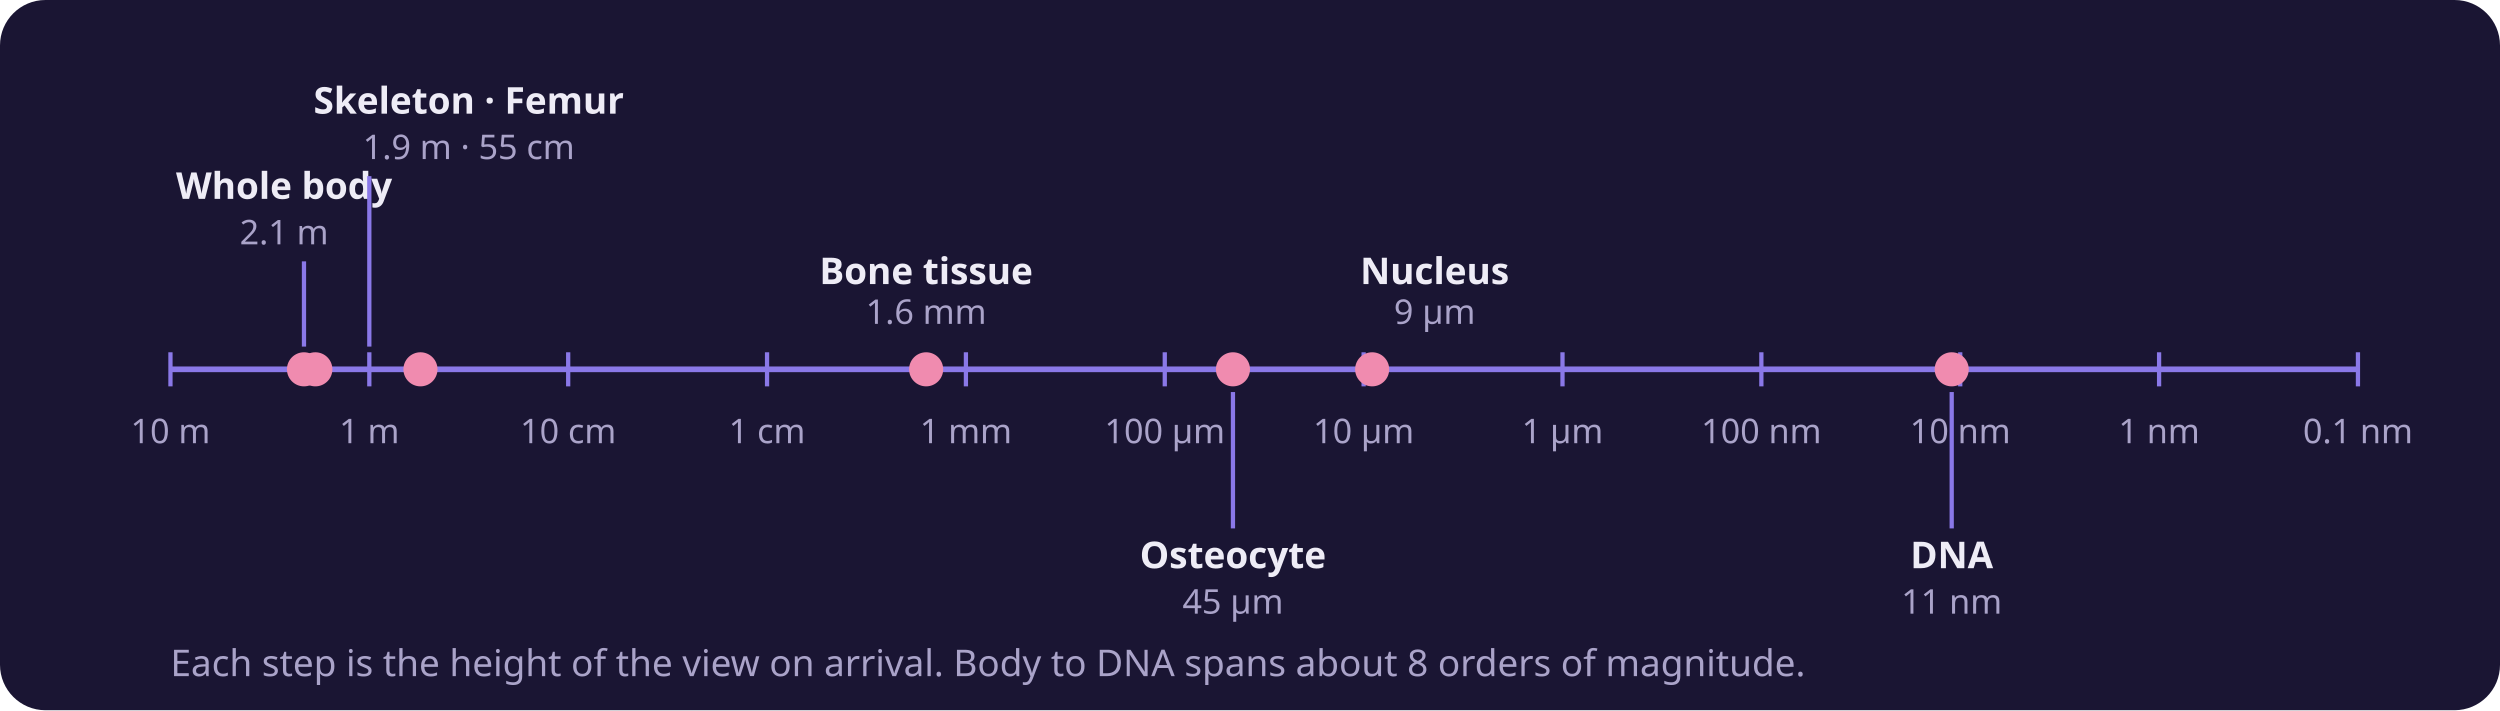
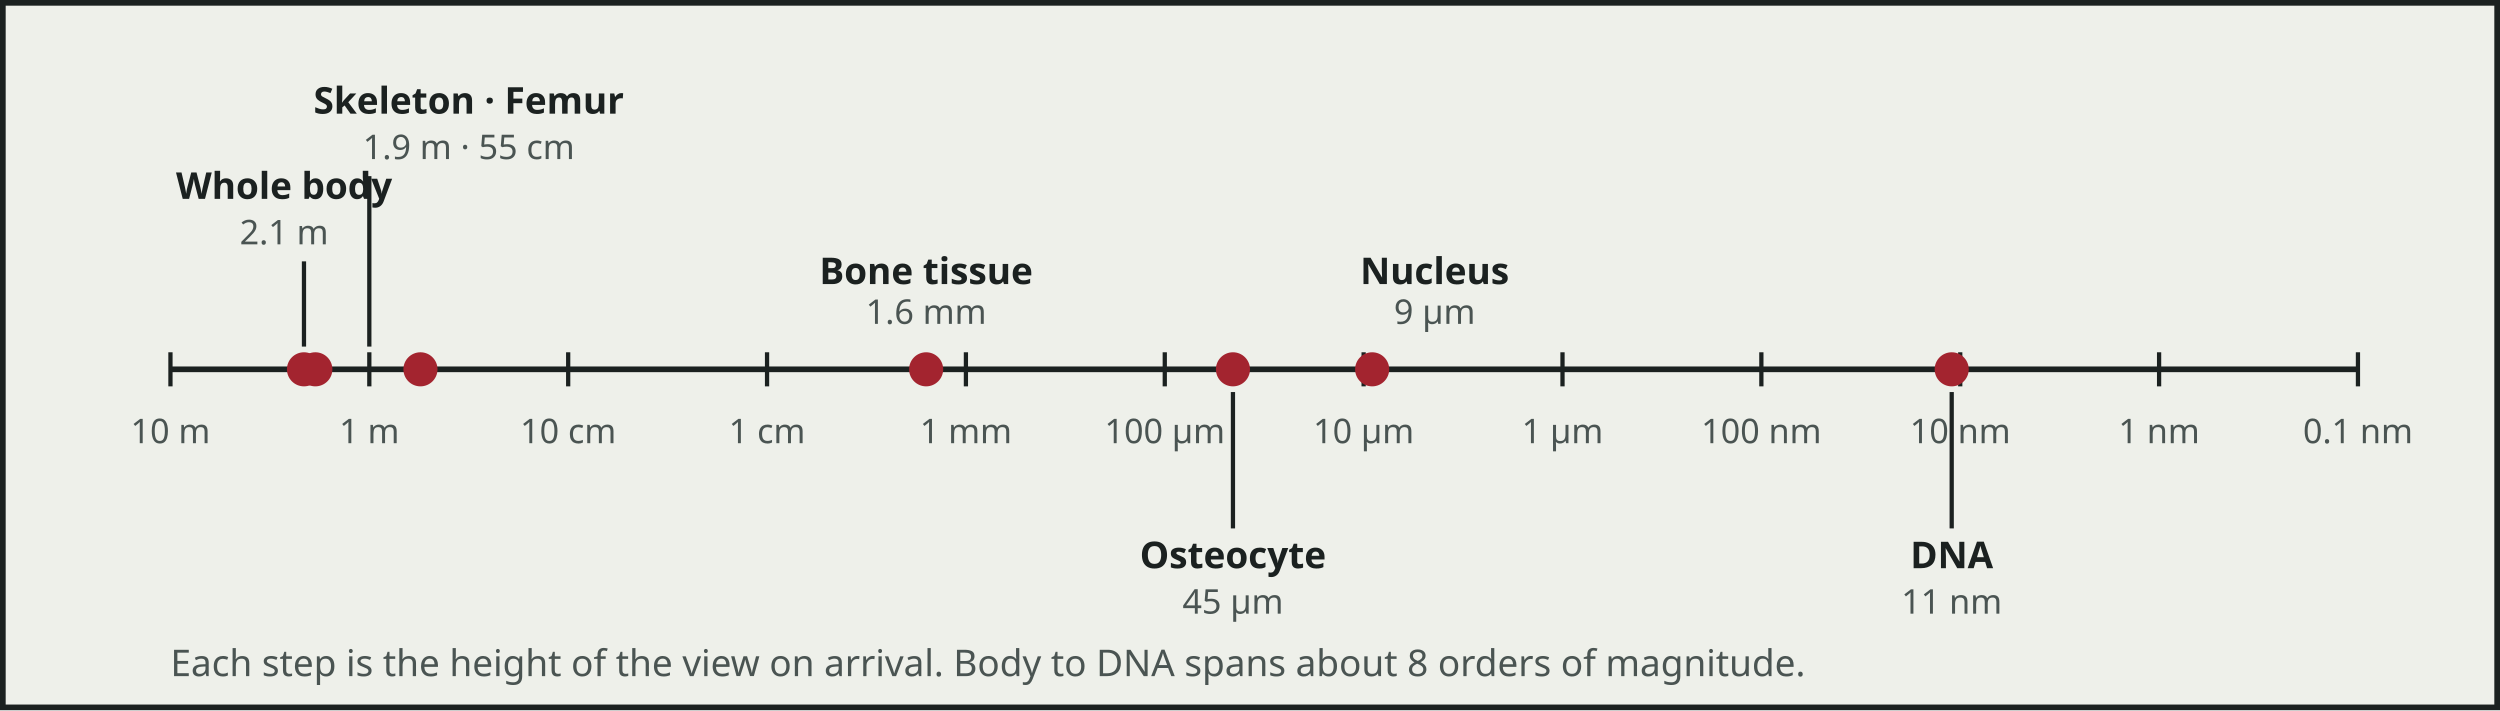
<svg xmlns="http://www.w3.org/2000/svg" viewBox="0 0 880 250" role="img" aria-labelledby="t d" font-family="Atkinson Hyperlegible Next, system-ui, sans-serif">
  <style>
-     .bg { fill: #1a1533; }
-     .axis { stroke: #8a78e8; stroke-width: 2; }
-     .tick { stroke: #8a78e8; stroke-width: 1.5; }
-     .tl { fill: #aaa3c9; font-size: 12px; }
-     .stop { fill: #f08baf; }
-     .sl { fill: #eeecf6; font-size: 13px; font-weight: 700; }
-     .sv { fill: #aaa3c9; font-size: 12px; }
-     .note { fill: #aaa3c9; font-size: 13px; }
+     .bg { fill: #eef0ea; }
+     .axis { stroke: #1b2120; stroke-width: 2; }
+     .tick { stroke: #1b2120; stroke-width: 1.5; }
+     .tl { fill: #4a5452; font-size: 12px; }
+     .stop { fill: #a3242f; }
+     .sl { fill: #1b2120; font-size: 13px; font-weight: 700; }
+     .sv { fill: #4a5452; font-size: 12px; }
+     .note { fill: #4a5452; font-size: 13px; }
  </style>
-   <rect class="bg" width="880" height="250" rx="16" />
+   <rect class="bg" x="1" y="1" width="878" height="248" stroke="#1b2120" stroke-width="2" />
  <line class="axis" x1="60" y1="130" x2="830" y2="130" />
  <g class="tick">
    <line x1="60" y1="124" x2="60" y2="136" />
    <line x1="130" y1="124" x2="130" y2="136" />
    <line x1="200" y1="124" x2="200" y2="136" />
    <line x1="270" y1="124" x2="270" y2="136" />
    <line x1="340" y1="124" x2="340" y2="136" />
    <line x1="410" y1="124" x2="410" y2="136" />
    <line x1="480" y1="124" x2="480" y2="136" />
    <line x1="550" y1="124" x2="550" y2="136" />
    <line x1="620" y1="124" x2="620" y2="136" />
    <line x1="690" y1="124" x2="690" y2="136" />
    <line x1="760" y1="124" x2="760" y2="136" />
    <line x1="830" y1="124" x2="830" y2="136" />
  </g>
  <g class="tl" text-anchor="middle">
    <text x="60" y="156">10 m</text>
    <text x="130" y="156">1 m</text>
    <text x="200" y="156">10 cm</text>
    <text x="270" y="156">1 cm</text>
    <text x="340" y="156">1 mm</text>
    <text x="410" y="156">100 µm</text>
    <text x="480" y="156">10 µm</text>
    <text x="550" y="156">1 µm</text>
    <text x="620" y="156">100 nm</text>
    <text x="690" y="156">10 nm</text>
    <text x="760" y="156">1 nm</text>
    <text x="830" y="156">0.1 nm</text>
  </g>
  <circle class="stop" cx="107" cy="130" r="6" />
  <circle class="stop" cx="111" cy="130" r="6" />
  <circle class="stop" cx="148" cy="130" r="6" />
  <circle class="stop" cx="326" cy="130" r="6" />
  <circle class="stop" cx="434" cy="130" r="6" />
  <circle class="stop" cx="483" cy="130" r="6" />
  <circle class="stop" cx="687" cy="130" r="6" />
  <g text-anchor="middle">
    <text class="sl" x="100" y="70">Whole body</text>
    <text class="sv" x="100" y="86">2.1 m</text>
    <line class="tick" x1="107" y1="92" x2="107" y2="122" />
    <text class="sl" x="165" y="40">Skeleton · Femur</text>
    <text class="sv" x="165" y="56">1.9 m · 55 cm</text>
    <line class="tick" x1="130" y1="62" x2="130" y2="122" />
    <text class="sl" x="326" y="100">Bone tissue</text>
    <text class="sv" x="326" y="116" dy="-2">1.6 mm</text>
    <text class="sl" x="434" y="200">Osteocyte</text>
    <text class="sv" x="434" y="216">45 µm</text>
    <line class="tick" x1="434" y1="138" x2="434" y2="186" />
    <text class="sl" x="505" y="100">Nucleus</text>
    <text class="sv" x="505" y="116" dy="-2">9 µm</text>
    <text class="sl" x="687" y="200">DNA</text>
    <text class="sv" x="687" y="216">11 nm</text>
    <line class="tick" x1="687" y1="138" x2="687" y2="186" />
  </g>
  <text class="note" x="60" y="238">Each step is the height of the view on arrival. Body to DNA spans about 8 orders of magnitude.</text>
</svg>
